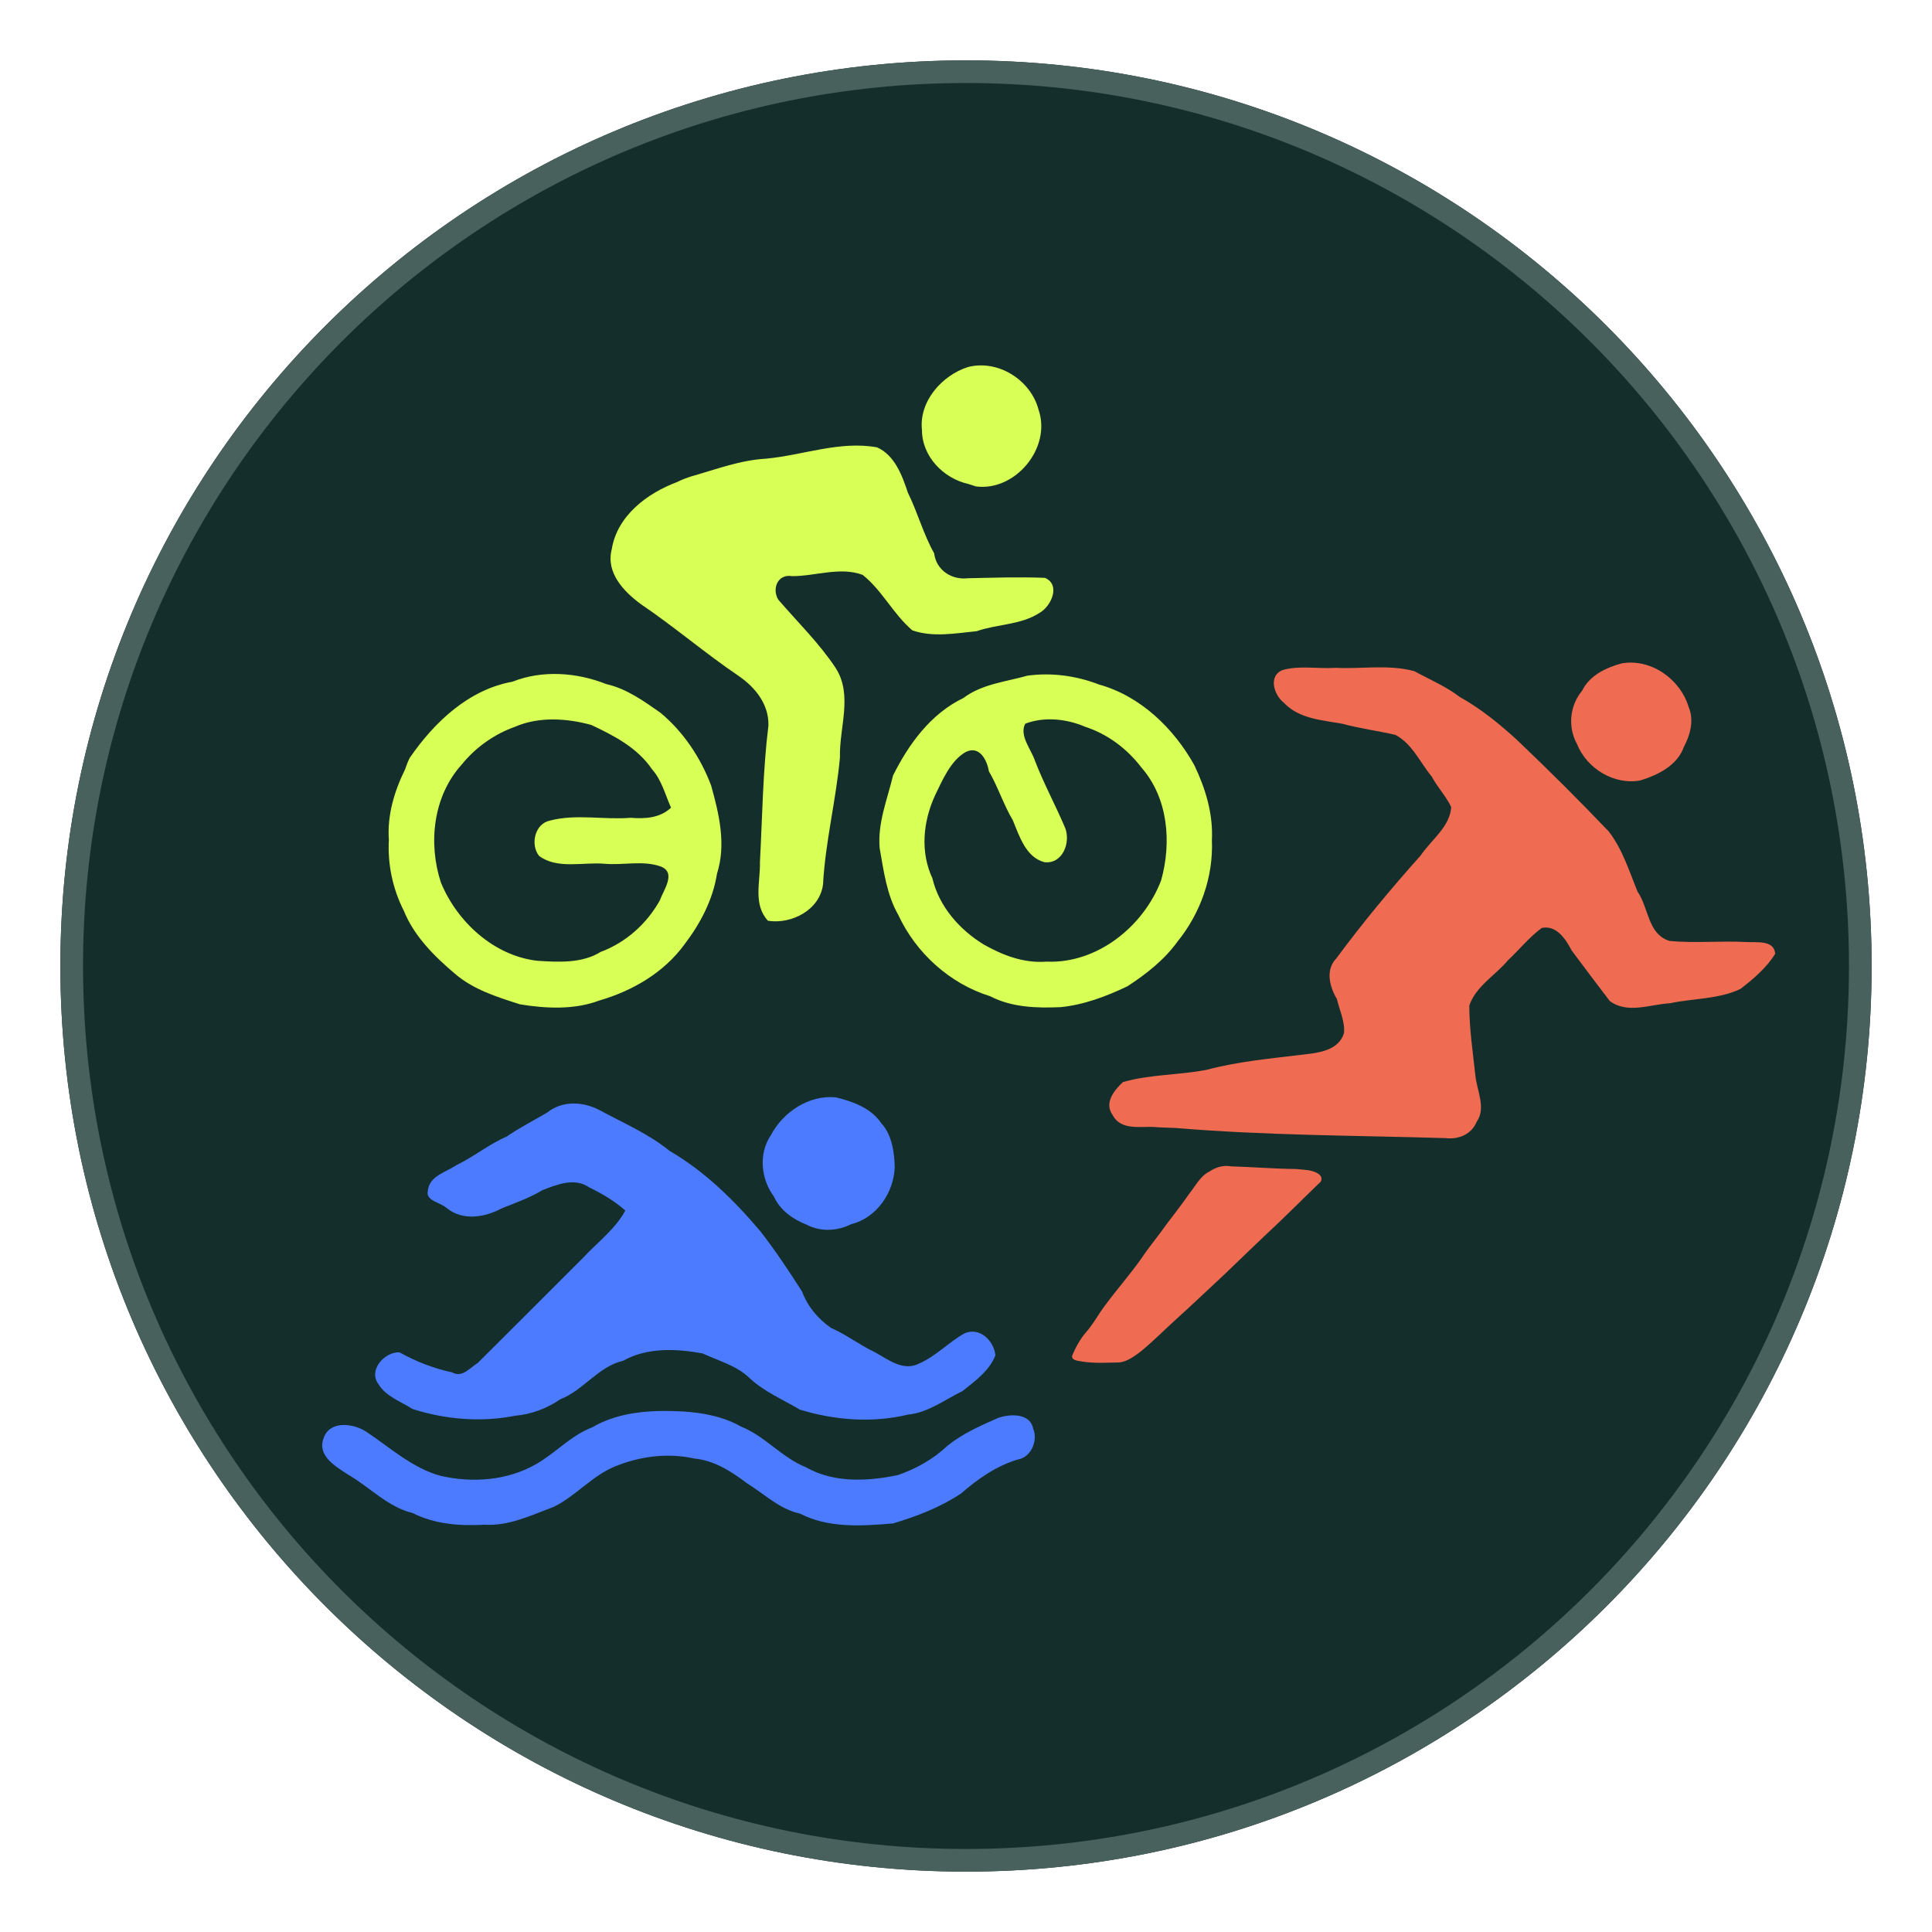
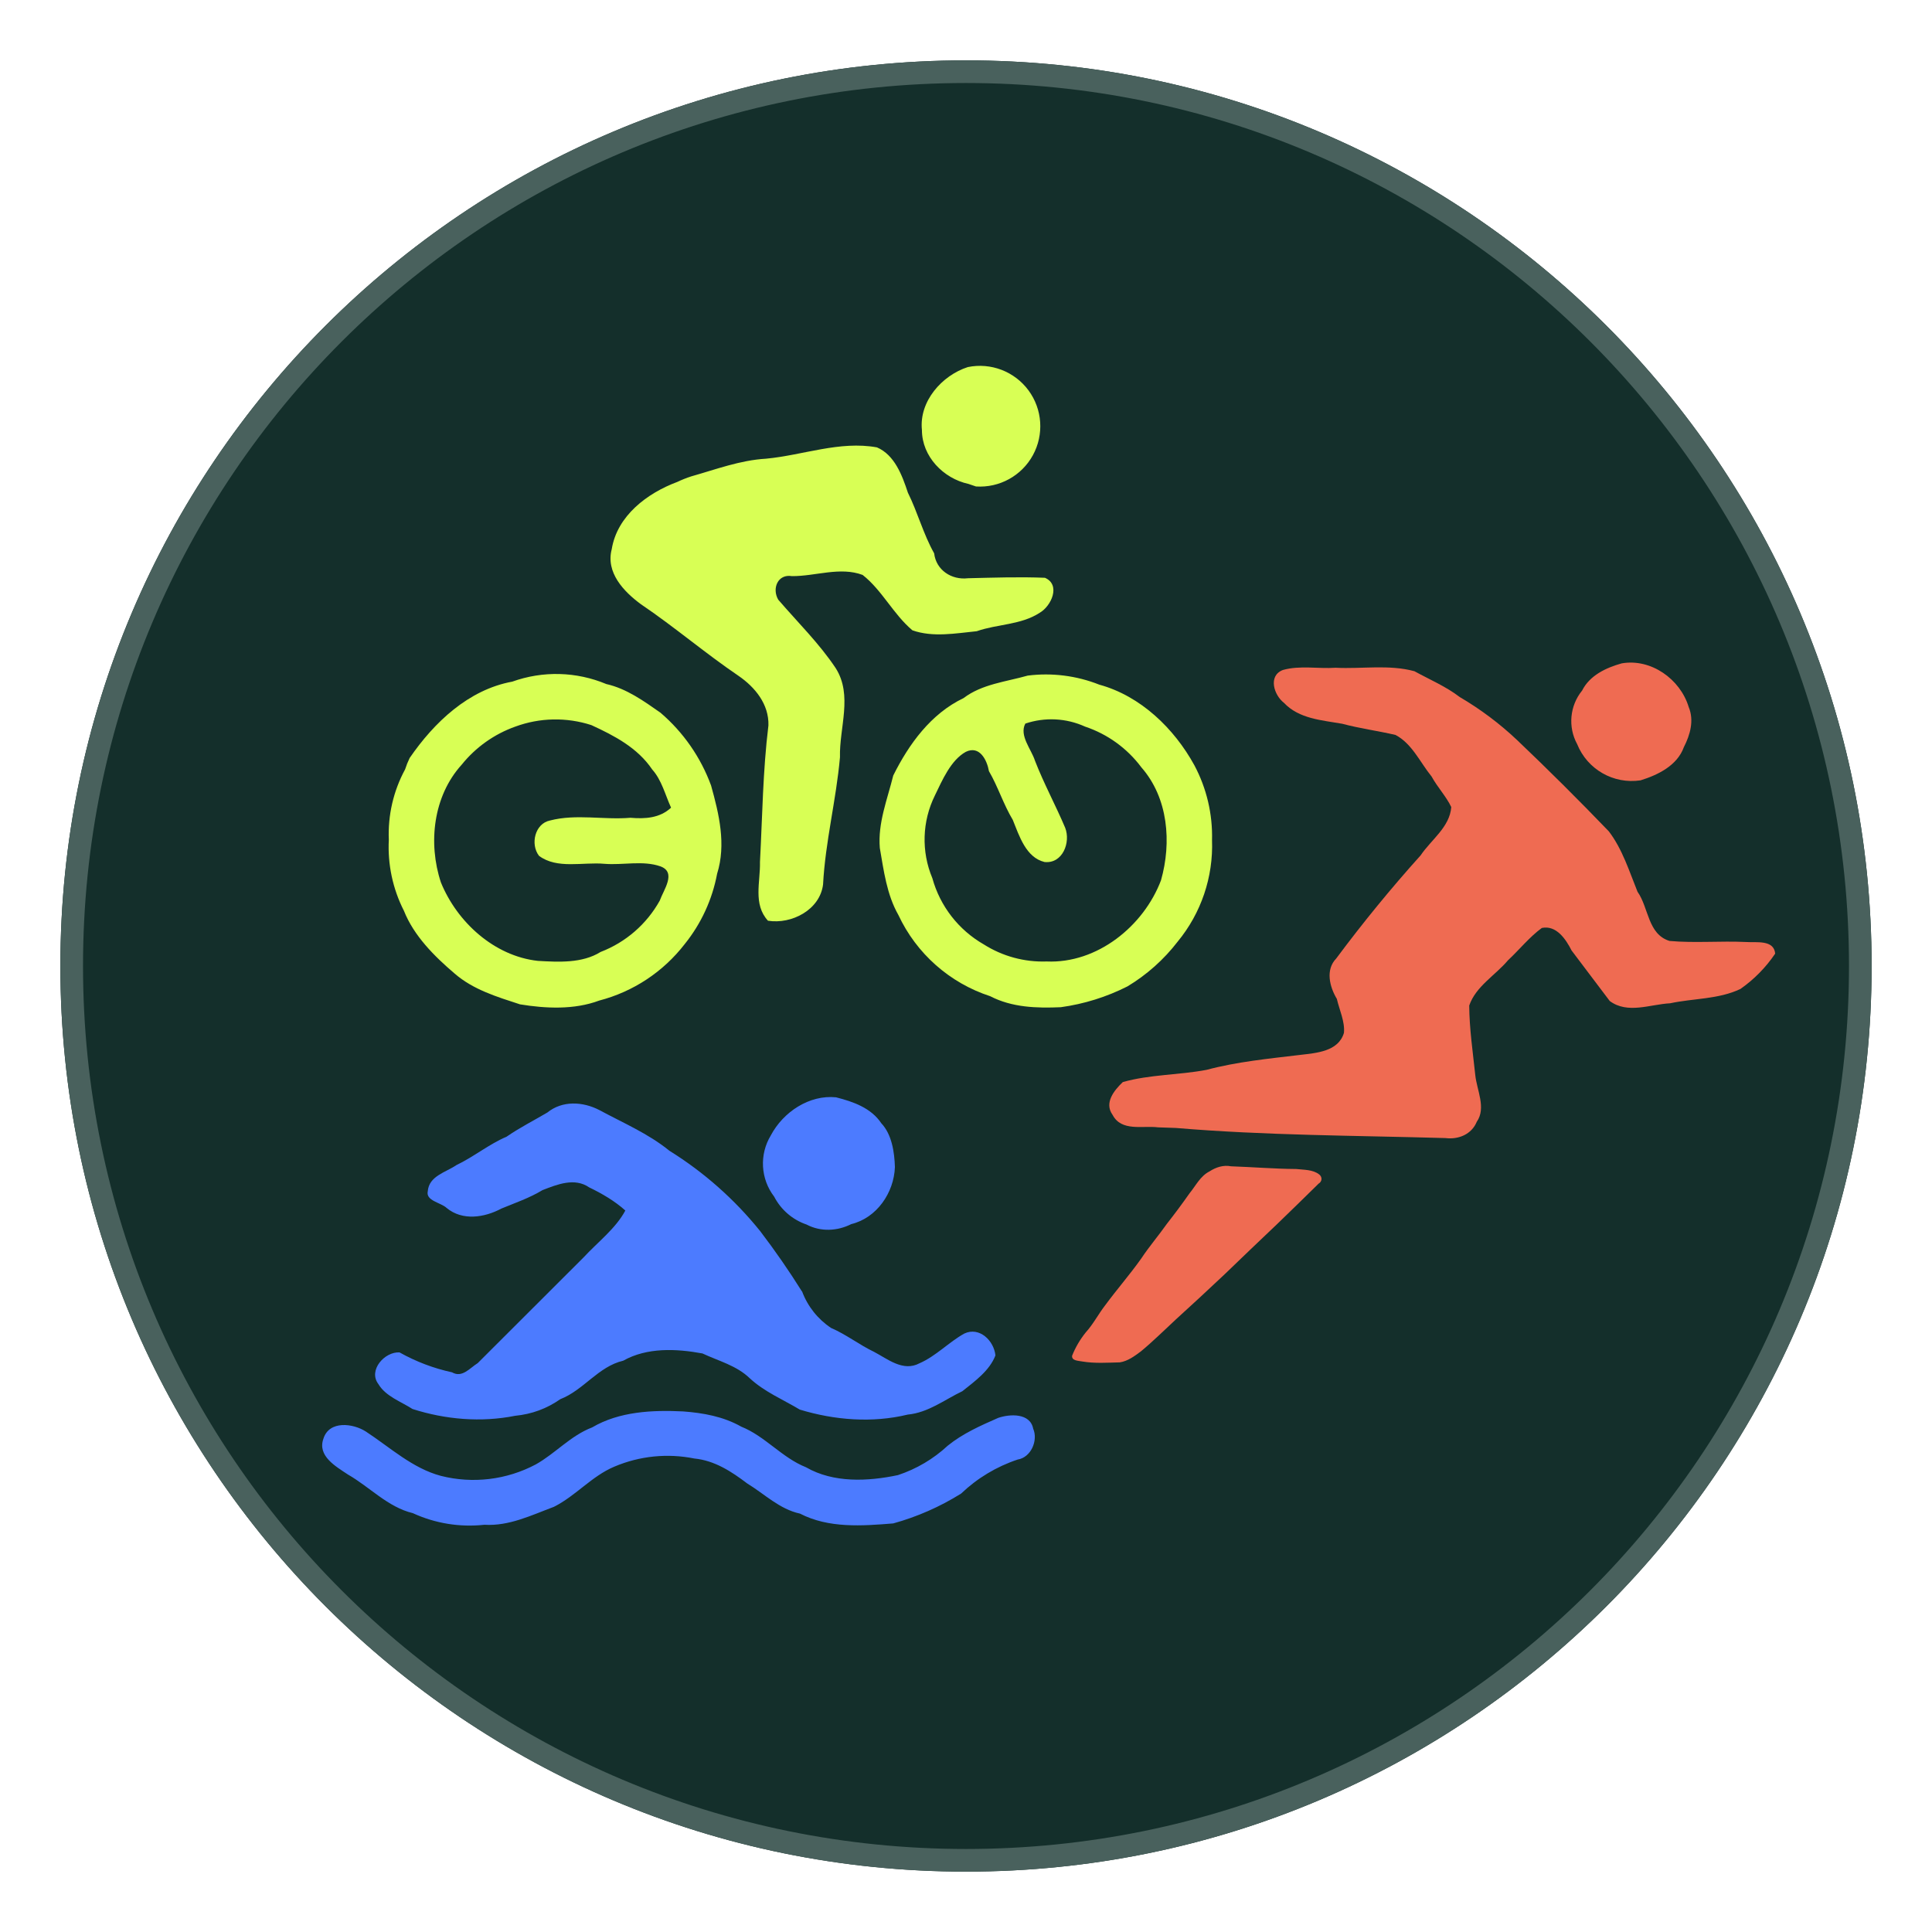
- <svg xmlns="http://www.w3.org/2000/svg" viewBox="0 0 128 128" version="1.1" id="svg4">
-   <defs id="defs4" />
-   <circle cx="64" cy="64" r="60" fill="#142f2b" id="circle1" />
-   <g transform="matrix(1.070144,0,0,1.070144,-3.518061,15.76691)" id="g4">
-     <g id="g1" transform="translate(6.83087,-4.729064)">
-       <path d="m 39.25,19.49 c 1.526,-0.434 3.022,-1.006 4.628,-1.098 2.289,-0.212 4.558,-1.12 6.872,-0.702 1.093,0.479 1.556,1.732 1.912,2.802 0.607,1.229 0.954,2.562 1.628,3.758 0.125,1.04 1.079,1.665 2.089,1.545 1.589,-0.035 3.191,-0.087 4.771,-0.025 0.986,0.43 0.396,1.745 -0.326,2.164 -1.157,0.757 -2.62,0.691 -3.901,1.138 C 55.61,29.204 54.213,29.465 52.94,29.02 c -1.182,-1.001 -1.877,-2.491 -3.081,-3.436 -1.402,-0.517 -2.918,0.085 -4.367,0.081 -0.878,-0.154 -1.261,0.768 -0.856,1.451 1.202,1.397 2.548,2.708 3.566,4.247 1.063,1.681 0.207,3.682 0.256,5.515 C 48.221,39.521 47.554,42.098 47.41,44.75 47.212,46.326 45.469,47.23 44,47 43.065,45.982 43.534,44.594 43.505,43.363 43.654,40.545 43.683,37.713 44.03,34.91 c 0.035,-1.313 -0.823,-2.373 -1.857,-3.076 -2.069,-1.401 -3.969,-3.035 -6.036,-4.432 -1.07,-0.787 -2.187,-1.955 -1.806,-3.407 0.334,-2.07 2.2,-3.472 4.056,-4.16 C 38.663,19.689 38.955,19.587 39.25,19.49 Z M 21.82,36.92 c 1.515,-2.205 3.64,-4.229 6.36,-4.72 1.845,-0.734 3.989,-0.579 5.816,0.149 1.248,0.28 2.32,1.051 3.348,1.772 1.423,1.179 2.489,2.785 3.137,4.501 0.497,1.775 0.944,3.654 0.363,5.471 -0.252,1.605 -1.023,3.07 -1.995,4.348 -1.28,1.766 -3.234,2.903 -5.3,3.5 -1.542,0.582 -3.301,0.495 -4.903,0.232 C 27.215,51.711 25.76,51.267 24.604,50.264 23.339,49.196 22.087,47.94 21.459,46.385 20.769,45.025 20.449,43.52 20.53,41.992 20.424,40.459 20.867,38.987 21.534,37.628 21.615,37.386 21.707,37.149 21.82,36.92 Z m 44.43,14.14 c -1.287,0.614 -2.692,1.147 -4.129,1.288 C 60.633,52.413 59.098,52.368 57.75,51.67 55.265,50.898 53.165,49.001 52.07,46.64 51.348,45.382 51.163,43.893 50.915,42.492 50.782,40.95 51.391,39.483 51.744,38.009 52.717,36.055 54.084,34.178 56.1,33.21 c 1.143,-0.867 2.632,-1.006 3.976,-1.386 1.504,-0.201 3.016,0.008 4.424,0.551 2.561,0.709 4.634,2.719 5.898,4.995 0.694,1.451 1.169,3.009 1.087,4.638 0.097,2.274 -0.707,4.527 -2.132,6.285 C 68.538,49.425 67.411,50.306 66.25,51.06 Z M 54.34,39.25 c -0.737,1.607 -0.921,3.49 -0.158,5.122 0.416,1.75 1.68,3.186 3.186,4.102 1.188,0.674 2.49,1.166 3.883,1.056 3.136,0.136 6.006,-2.185 7.089,-5.026 C 69.001,42.156 68.779,39.406 67.12,37.51 66.227,36.344 65.03,35.442 63.632,34.988 62.494,34.498 61.103,34.349 59.93,34.8 c -0.389,0.737 0.37,1.585 0.606,2.305 0.544,1.413 1.274,2.753 1.864,4.145 0.355,0.909 -0.156,2.249 -1.278,2.124 -1.15,-0.291 -1.559,-1.621 -1.966,-2.606 C 58.579,39.803 58.247,38.715 57.68,37.75 c -0.118,-0.699 -0.58,-1.616 -1.43,-1.2 -0.926,0.509 -1.463,1.772 -1.91,2.7 z M 29.75,49.48 c -2.695,-0.293 -4.995,-2.402 -5.999,-4.853 -0.798,-2.441 -0.476,-5.347 1.291,-7.299 0.874,-1.075 2.016,-1.88 3.315,-2.344 C 29.819,34.35 31.559,34.46 33.07,34.88 c 1.417,0.667 2.855,1.413 3.76,2.75 0.595,0.666 0.81,1.569 1.17,2.37 -0.698,0.649 -1.61,0.695 -2.508,0.625 -1.654,0.136 -3.37,-0.251 -4.982,0.171 -0.934,0.184 -1.239,1.467 -0.684,2.185 1.128,0.847 2.721,0.376 4.054,0.489 1.151,0.106 2.378,-0.222 3.472,0.166 1.004,0.38 0.184,1.458 -0.051,2.114 -0.81,1.444 -2.103,2.601 -3.66,3.18 -1.145,0.713 -2.596,0.631 -3.89,0.55 z M 56.41,19.96 c -1.546,-0.344 -2.873,-1.71 -2.875,-3.339 -0.196,-1.771 1.239,-3.388 2.843,-3.901 1.876,-0.486 3.903,0.809 4.38,2.654 C 61.559,17.721 59.318,20.43 56.88,20.11 56.723,20.06 56.567,20.01 56.41,19.96 Z" fill="#d8ff55" fill-rule="evenodd" id="path1" />
-       <path d="m 58.25,77.78 c 0.734,-0.259 1.983,-0.311 2.17,0.664 0.314,0.728 -0.128,1.785 -0.96,1.911 C 58.13,80.756 56.994,81.555 55.959,82.455 54.675,83.312 53.219,83.871 51.75,84.31 49.825,84.473 47.755,84.618 45.986,83.702 44.719,83.433 43.783,82.49 42.71,81.83 41.737,81.096 40.693,80.412 39.446,80.295 37.796,79.921 36.042,80.156 34.494,80.798 33.089,81.388 32.1,82.612 30.75,83.28 c -1.395,0.521 -2.777,1.205 -4.309,1.112 -1.509,0.081 -3.057,-0.027 -4.426,-0.72 -1.557,-0.376 -2.669,-1.615 -4.024,-2.392 -0.754,-0.498 -1.901,-1.147 -1.507,-2.226 0.356,-1.13 1.831,-0.951 2.637,-0.428 1.486,0.986 2.875,2.271 4.628,2.743 1.968,0.446 4.101,0.291 5.877,-0.716 1.213,-0.684 2.163,-1.784 3.491,-2.288 C 34.798,77.372 36.845,77.28 38.75,77.38 c 1.251,0.082 2.495,0.315 3.595,0.94 1.483,0.592 2.518,1.921 4.009,2.512 1.705,0.982 3.829,0.879 5.693,0.484 1.14,-0.392 2.2,-0.992 3.079,-1.822 C 56.06,78.741 57.165,78.258 58.25,77.78 Z M 46.11,69.95 C 45.291,68.674 44.453,67.406 43.52,66.21 41.899,64.296 40.08,62.507 37.9,61.24 36.596,60.174 35.023,59.514 33.559,58.714 32.539,58.189 31.273,58.122 30.34,58.87 c -0.839,0.496 -1.713,0.934 -2.515,1.491 -1.102,0.471 -2.033,1.254 -3.115,1.769 -0.666,0.454 -1.692,0.666 -1.77,1.618 -0.134,0.592 0.813,0.699 1.168,1.035 0.982,0.807 2.346,0.591 3.389,0.031 0.865,-0.35 1.74,-0.652 2.542,-1.135 0.917,-0.356 1.99,-0.796 2.897,-0.172 0.794,0.386 1.576,0.847 2.234,1.433 -0.597,1.128 -1.723,1.964 -2.6,2.91 -2.175,2.183 -4.363,4.356 -6.542,6.532 -0.486,0.301 -0.962,0.931 -1.578,0.578 -1.145,-0.244 -2.238,-0.673 -3.26,-1.24 -0.913,-0.049 -1.964,1.104 -1.3,1.97 0.446,0.753 1.389,1.077 2.106,1.536 2.044,0.653 4.243,0.836 6.355,0.418 1.015,-0.092 1.954,-0.446 2.792,-1.018 1.444,-0.561 2.347,-2.028 3.895,-2.387 1.482,-0.835 3.29,-0.747 4.911,-0.455 0.997,0.466 2.112,0.747 2.921,1.536 0.911,0.845 2.054,1.319 3.106,1.946 2.151,0.656 4.476,0.84 6.679,0.311 C 53.921,77.453 54.93,76.659 56.04,76.12 c 0.786,-0.617 1.672,-1.268 2.04,-2.21 -0.082,-0.916 -0.989,-1.792 -1.925,-1.36 -0.958,0.541 -1.744,1.396 -2.77,1.85 C 52.37,74.94 51.42,74.137 50.564,73.681 49.644,73.249 48.846,72.612 47.91,72.21 47.087,71.635 46.467,70.893 46.11,69.95 Z m 5.74,-7.7 c -0.057,1.587 -1.121,3.145 -2.697,3.534 -0.873,0.436 -1.897,0.485 -2.772,0.027 -0.849,-0.341 -1.621,-0.881 -2.01,-1.735 -0.804,-1.081 -0.968,-2.645 -0.196,-3.788 0.757,-1.452 2.374,-2.521 4.033,-2.355 1.066,0.266 2.163,0.648 2.808,1.602 C 51.671,60.232 51.827,61.33 51.85,62.25 Z" fill="#4c7bff" fill-rule="evenodd" id="path2" />
-       <path d="m 69.25,59.83 c 5.555,0.463 11.134,0.461 16.703,0.626 C 86.752,60.556 87.564,60.22 87.88,59.44 88.484,58.584 87.876,57.489 87.794,56.551 87.637,55.123 87.425,53.688 87.42,52.25 c 0.408,-1.2 1.616,-1.867 2.4,-2.81 0.7,-0.653 1.333,-1.446 2.09,-1.996 0.899,-0.191 1.486,0.694 1.845,1.391 0.78,1.046 1.572,2.104 2.364,3.135 1.107,0.817 2.496,0.202 3.731,0.137 1.445,-0.311 3.012,-0.244 4.36,-0.888 0.801,-0.617 1.64,-1.333 2.149,-2.18 -0.073,-0.879 -1.183,-0.676 -1.813,-0.723 C 102.974,48.237 101.381,48.394 99.82,48.25 98.461,47.834 98.534,46.195 97.839,45.199 97.319,43.928 96.904,42.568 96.055,41.472 94.211,39.536 92.309,37.648 90.373,35.804 89.28,34.805 88.127,33.866 86.832,33.146 85.977,32.488 84.966,32.068 84.029,31.551 82.448,31.117 80.771,31.422 79.149,31.34 c -1.088,0.075 -2.23,-0.159 -3.281,0.136 -0.922,0.365 -0.535,1.557 0.078,2.032 0.941,0.993 2.34,1.067 3.603,1.292 1.085,0.296 2.203,0.439 3.295,0.691 1.033,0.537 1.532,1.713 2.253,2.584 0.351,0.656 0.897,1.236 1.205,1.887 -0.088,1.239 -1.236,2.023 -1.89,2.994 -1.832,2.049 -3.594,4.168 -5.226,6.377 -0.684,0.703 -0.416,1.755 0.036,2.507 0.164,0.687 0.506,1.407 0.442,2.104 -0.343,1.156 -1.704,1.242 -2.714,1.362 -1.944,0.236 -3.9,0.417 -5.797,0.924 -1.714,0.33 -3.494,0.273 -5.181,0.76 -0.54,0.514 -1.171,1.284 -0.637,2.028 0.55,1.056 1.86,0.649 2.822,0.768 0.365,0.015 0.73,0.029 1.095,0.044 z M 100.7,36.25 c -0.41,1.141 -1.596,1.723 -2.679,2.058 -1.617,0.314 -3.324,-0.729 -3.927,-2.237 C 93.507,35.012 93.633,33.68 94.41,32.75 c 0.466,-0.944 1.472,-1.418 2.44,-1.684 1.817,-0.32 3.632,0.972 4.151,2.7 0.346,0.83 0.102,1.722 -0.302,2.484 z" fill="#ef6b52" fill-rule="evenodd" id="path3" />
-       <path d="m 69.25,71.69 c 1.024,-0.922 2.02,-1.876 3.03,-2.814 1.071,-1.027 2.134,-2.061 3.218,-3.073 C 76.37,64.97 77.223,64.117 78.09,63.28 78.311,63.146 78.336,62.862 78.124,62.704 77.732,62.396 77.186,62.432 76.711,62.37 75.363,62.357 74.018,62.244 72.672,62.204 c -0.469,-0.088 -0.944,0.053 -1.334,0.317 -0.571,0.28 -0.855,0.882 -1.24,1.357 -0.449,0.643 -0.928,1.263 -1.403,1.887 -0.51,0.729 -1.087,1.404 -1.578,2.146 -0.704,0.994 -1.512,1.91 -2.237,2.89 -0.421,0.552 -0.74,1.176 -1.205,1.695 -0.363,0.424 -0.63,0.928 -0.844,1.433 -0.033,0.313 0.394,0.31 0.615,0.358 0.775,0.125 1.564,0.071 2.344,0.054 0.493,-0.072 0.906,-0.388 1.295,-0.68 C 67.841,73.044 68.527,72.346 69.25,71.69 Z" fill="#ef6b52" fill-rule="evenodd" id="path4" />
-     </g>
+ <svg xmlns="http://www.w3.org/2000/svg" viewBox="0 0 128 128">
+   <circle cx="64" cy="64" r="60" fill="#142f2b" />
+   <g fill-rule="evenodd">
+     <path fill="#d8ff55" d="M45.8 31.56c1.63-.46 3.23-1.07 4.95-1.17 2.45-.23 4.88-1.2 7.35-.75 1.17.5 1.67 1.85 2.05 3 .65 1.31 1.02 2.74 1.74 4.02.13 1.11 1.15 1.78 2.24 1.65 1.7-.04 3.41-.1 5.1-.03 1.06.46.43 1.87-.35 2.32-1.24.81-2.8.74-4.17 1.22-1.4.14-2.9.42-4.26-.06-1.27-1.07-2.01-2.66-3.3-3.67-1.5-.56-3.12.09-4.68.08-.94-.16-1.34.82-.91 1.56 1.28 1.49 2.72 2.9 3.81 4.54 1.14 1.8.23 3.94.28 5.9-.25 2.83-.97 5.59-1.12 8.43-.21 1.68-2.08 2.65-3.65 2.4-1-1.09-.5-2.57-.53-3.89.16-3.02.19-6.05.56-9.05.04-1.4-.88-2.53-1.99-3.29-2.21-1.5-4.24-3.24-6.46-4.74-1.14-.84-2.34-2.1-1.93-3.65.36-2.21 2.35-3.71 4.34-4.45q.44-.21.93-.37M27.14 50.22c1.62-2.36 3.9-4.53 6.8-5.06a8.6 8.6 0 0 1 6.23.16c1.34.3 2.49 1.13 3.59 1.9a11.6 11.6 0 0 1 3.35 4.82c.53 1.9 1.01 3.9.4 5.85a10.5 10.5 0 0 1-2.14 4.65 10.5 10.5 0 0 1-5.67 3.75c-1.66.62-3.54.53-5.25.25-1.53-.5-3.1-.97-4.33-2.04-1.35-1.15-2.7-2.5-3.36-4.16a9.3 9.3 0 0 1-1-4.7 9 9 0 0 1 1.08-4.67q.12-.38.3-.75M74.7 65.35a14 14 0 0 1-4.42 1.38c-1.6.07-3.23.02-4.68-.73a10.2 10.2 0 0 1-6.08-5.38c-.77-1.35-.97-2.94-1.23-4.44-.14-1.65.5-3.22.89-4.8 1.04-2.09 2.5-4.1 4.66-5.13 1.22-.93 2.81-1.08 4.25-1.49a9.6 9.6 0 0 1 4.74.6c2.74.75 4.96 2.9 6.3 5.34a10 10 0 0 1 1.17 4.96 10 10 0 0 1-2.28 6.73 12 12 0 0 1-3.32 2.96M61.94 52.7a6.6 6.6 0 0 0-.17 5.48 7.3 7.3 0 0 0 3.41 4.39 7.3 7.3 0 0 0 4.16 1.13c3.35.15 6.43-2.34 7.58-5.38.71-2.51.48-5.45-1.3-7.48a7.7 7.7 0 0 0-3.73-2.7 5.4 5.4 0 0 0-3.96-.2c-.42.79.4 1.7.64 2.46.59 1.52 1.37 2.95 2 4.44.38.97-.17 2.4-1.37 2.27-1.23-.3-1.67-1.73-2.1-2.79-.62-1.03-.98-2.2-1.58-3.23-.13-.74-.62-1.72-1.53-1.28-1 .55-1.57 1.9-2.05 2.89M35.63 63.66c-2.89-.32-5.35-2.57-6.42-5.2-.86-2.6-.51-5.72 1.38-7.8a8 8 0 0 1 3.55-2.52 7.7 7.7 0 0 1 5.04-.1c1.52.7 3.06 1.5 4.03 2.94.63.7.86 1.68 1.25 2.53-.75.7-1.73.75-2.69.67-1.77.15-3.6-.27-5.33.18-1 .2-1.32 1.57-.73 2.34 1.2.9 2.91.4 4.34.53 1.23.1 2.54-.24 3.71.17 1.08.4.2 1.56-.05 2.27a7.6 7.6 0 0 1-3.92 3.4c-1.22.76-2.78.67-4.16.59m28.53-31.6c-1.66-.36-3.08-1.82-3.08-3.57-.2-1.9 1.33-3.62 3.04-4.17a4 4 0 1 1 .54 7.91z" />
+     <path fill="#4c7bff" d="M66.13 93.94c.78-.27 2.12-.33 2.32.71.34.78-.14 1.91-1.03 2.05a10 10 0 0 0-3.74 2.25 17 17 0 0 1-4.5 1.98c-2.07.17-4.28.33-6.18-.65-1.35-.29-2.35-1.3-3.5-2-1.04-.79-2.16-1.52-3.5-1.65a9 9 0 0 0-5.3.54c-1.5.63-2.56 1.94-4 2.66-1.5.56-2.97 1.29-4.61 1.19a9 9 0 0 1-4.74-.77c-1.66-.4-2.85-1.73-4.3-2.56-.81-.54-2.04-1.23-1.62-2.38.38-1.21 1.96-1.02 2.82-.46 1.6 1.05 3.08 2.43 4.96 2.93a8.8 8.8 0 0 0 6.29-.76c1.3-.73 2.31-1.91 3.73-2.45 1.8-1.06 4-1.16 6.03-1.06 1.34.1 2.67.34 3.85 1.01 1.58.63 2.7 2.06 4.29 2.69 1.82 1.05 4.1.94 6.09.52a9 9 0 0 0 3.3-1.95c1-.81 2.18-1.33 3.34-1.84m-13-8.38a53 53 0 0 0-2.77-4 24 24 0 0 0-6.01-5.32c-1.4-1.14-3.08-1.85-4.65-2.7-1.09-.56-2.44-.64-3.44.17-.9.53-1.83 1-2.7 1.6-1.17.5-2.17 1.33-3.32 1.88-.72.49-1.82.72-1.9 1.74-.14.63.87.74 1.25 1.1 1.05.87 2.51.64 3.63.04.92-.38 1.86-.7 2.72-1.22.98-.38 2.13-.85 3.1-.18.85.41 1.69.9 2.39 1.53-.64 1.2-1.84 2.1-2.78 3.12l-7 6.99c-.52.32-1.03 1-1.7.61q-1.84-.4-3.48-1.32c-.98-.06-2.1 1.18-1.4 2.1.48.81 1.5 1.16 2.26 1.65 2.19.7 4.54.9 6.8.45q1.65-.16 2.99-1.1c1.55-.6 2.51-2.16 4.17-2.55 1.58-.89 3.52-.8 5.25-.48 1.07.5 2.26.8 3.13 1.64.97.9 2.2 1.41 3.32 2.08 2.3.7 4.8.9 7.15.33 1.36-.13 2.43-.98 3.62-1.55.84-.67 1.8-1.36 2.19-2.37-.1-.98-1.06-1.92-2.06-1.45-1.03.57-1.87 1.49-2.97 1.97-1.09.58-2.1-.28-3.02-.76-.98-.47-1.84-1.15-2.84-1.58a5 5 0 0 1-1.92-2.42m6.15-8.24c-.06 1.7-1.2 3.37-2.89 3.78-.93.47-2.03.52-2.96.03a3.8 3.8 0 0 1-2.15-1.85 3.6 3.6 0 0 1-.22-4.06c.82-1.55 2.55-2.7 4.32-2.52 1.14.29 2.32.7 3 1.72.7.74.87 1.92.9 2.9" />
+     <path fill="#ef6b52" d="M77.9 74.73c5.94.5 11.91.5 17.87.67.86.11 1.73-.25 2.07-1.08.64-.92 0-2.1-.1-3.1-.16-1.52-.39-3.06-.4-4.6.44-1.28 1.73-2 2.57-3 .75-.7 1.43-1.55 2.24-2.14.96-.2 1.59.74 1.97 1.49l2.53 3.35c1.19.88 2.67.22 4 .15 1.54-.33 3.22-.26 4.66-.95a9 9 0 0 0 2.3-2.34c-.08-.94-1.26-.72-1.94-.77-1.68-.08-3.39.08-5.06-.07-1.45-.45-1.37-2.2-2.12-3.26-.55-1.36-1-2.82-1.9-4q-2.97-3.09-6.09-6.06a21 21 0 0 0-3.79-2.84c-.91-.7-2-1.16-3-1.71-1.69-.46-3.48-.14-5.22-.23-1.16.08-2.38-.17-3.5.15-1 .39-.58 1.67.07 2.17 1.01 1.07 2.5 1.15 3.86 1.39 1.16.31 2.36.47 3.53.74 1.1.57 1.64 1.83 2.4 2.76.38.7.97 1.32 1.3 2.02-.1 1.33-1.33 2.16-2.03 3.2a95 95 0 0 0-5.59 6.83c-.73.75-.44 1.88.04 2.68.17.74.54 1.5.47 2.25-.37 1.24-1.82 1.33-2.9 1.46-2.08.25-4.18.45-6.2.99-1.84.35-3.75.3-5.55.81-.58.55-1.25 1.38-.68 2.17.59 1.13 1.99.7 3.02.83zm33.66-25.23c-.44 1.22-1.71 1.84-2.87 2.2a3.9 3.9 0 0 1-4.2-2.4 3.2 3.2 0 0 1 .33-3.55c.5-1 1.58-1.51 2.62-1.8 1.94-.34 3.88 1.04 4.44 2.89.37.89.1 1.84-.32 2.66M77.9 87.42q1.63-1.48 3.24-3 1.72-1.66 3.45-3.3 1.39-1.34 2.77-2.7c.24-.14.26-.44.04-.61-.42-.33-1-.3-1.52-.36-1.44-.01-2.88-.13-4.32-.18-.5-.1-1 .06-1.43.34-.6.3-.91.95-1.32 1.45q-.73 1.04-1.5 2.02c-.55.78-1.17 1.5-1.7 2.3-.75 1.06-1.61 2.04-2.39 3.1-.45.58-.79 1.25-1.29 1.8q-.57.71-.9 1.54c-.04.34.42.33.66.38.83.14 1.67.08 2.5.06.53-.08.97-.41 1.4-.73.8-.66 1.54-1.4 2.3-2.1" />
  </g>
-   <circle cx="64" cy="64" r="59.25" fill="none" stroke="#49615d" stroke-width="1.5" id="circle4" />
+   <circle cx="64" cy="64" r="59.25" fill="none" stroke="#49615d" stroke-width="1.5" />
</svg>
